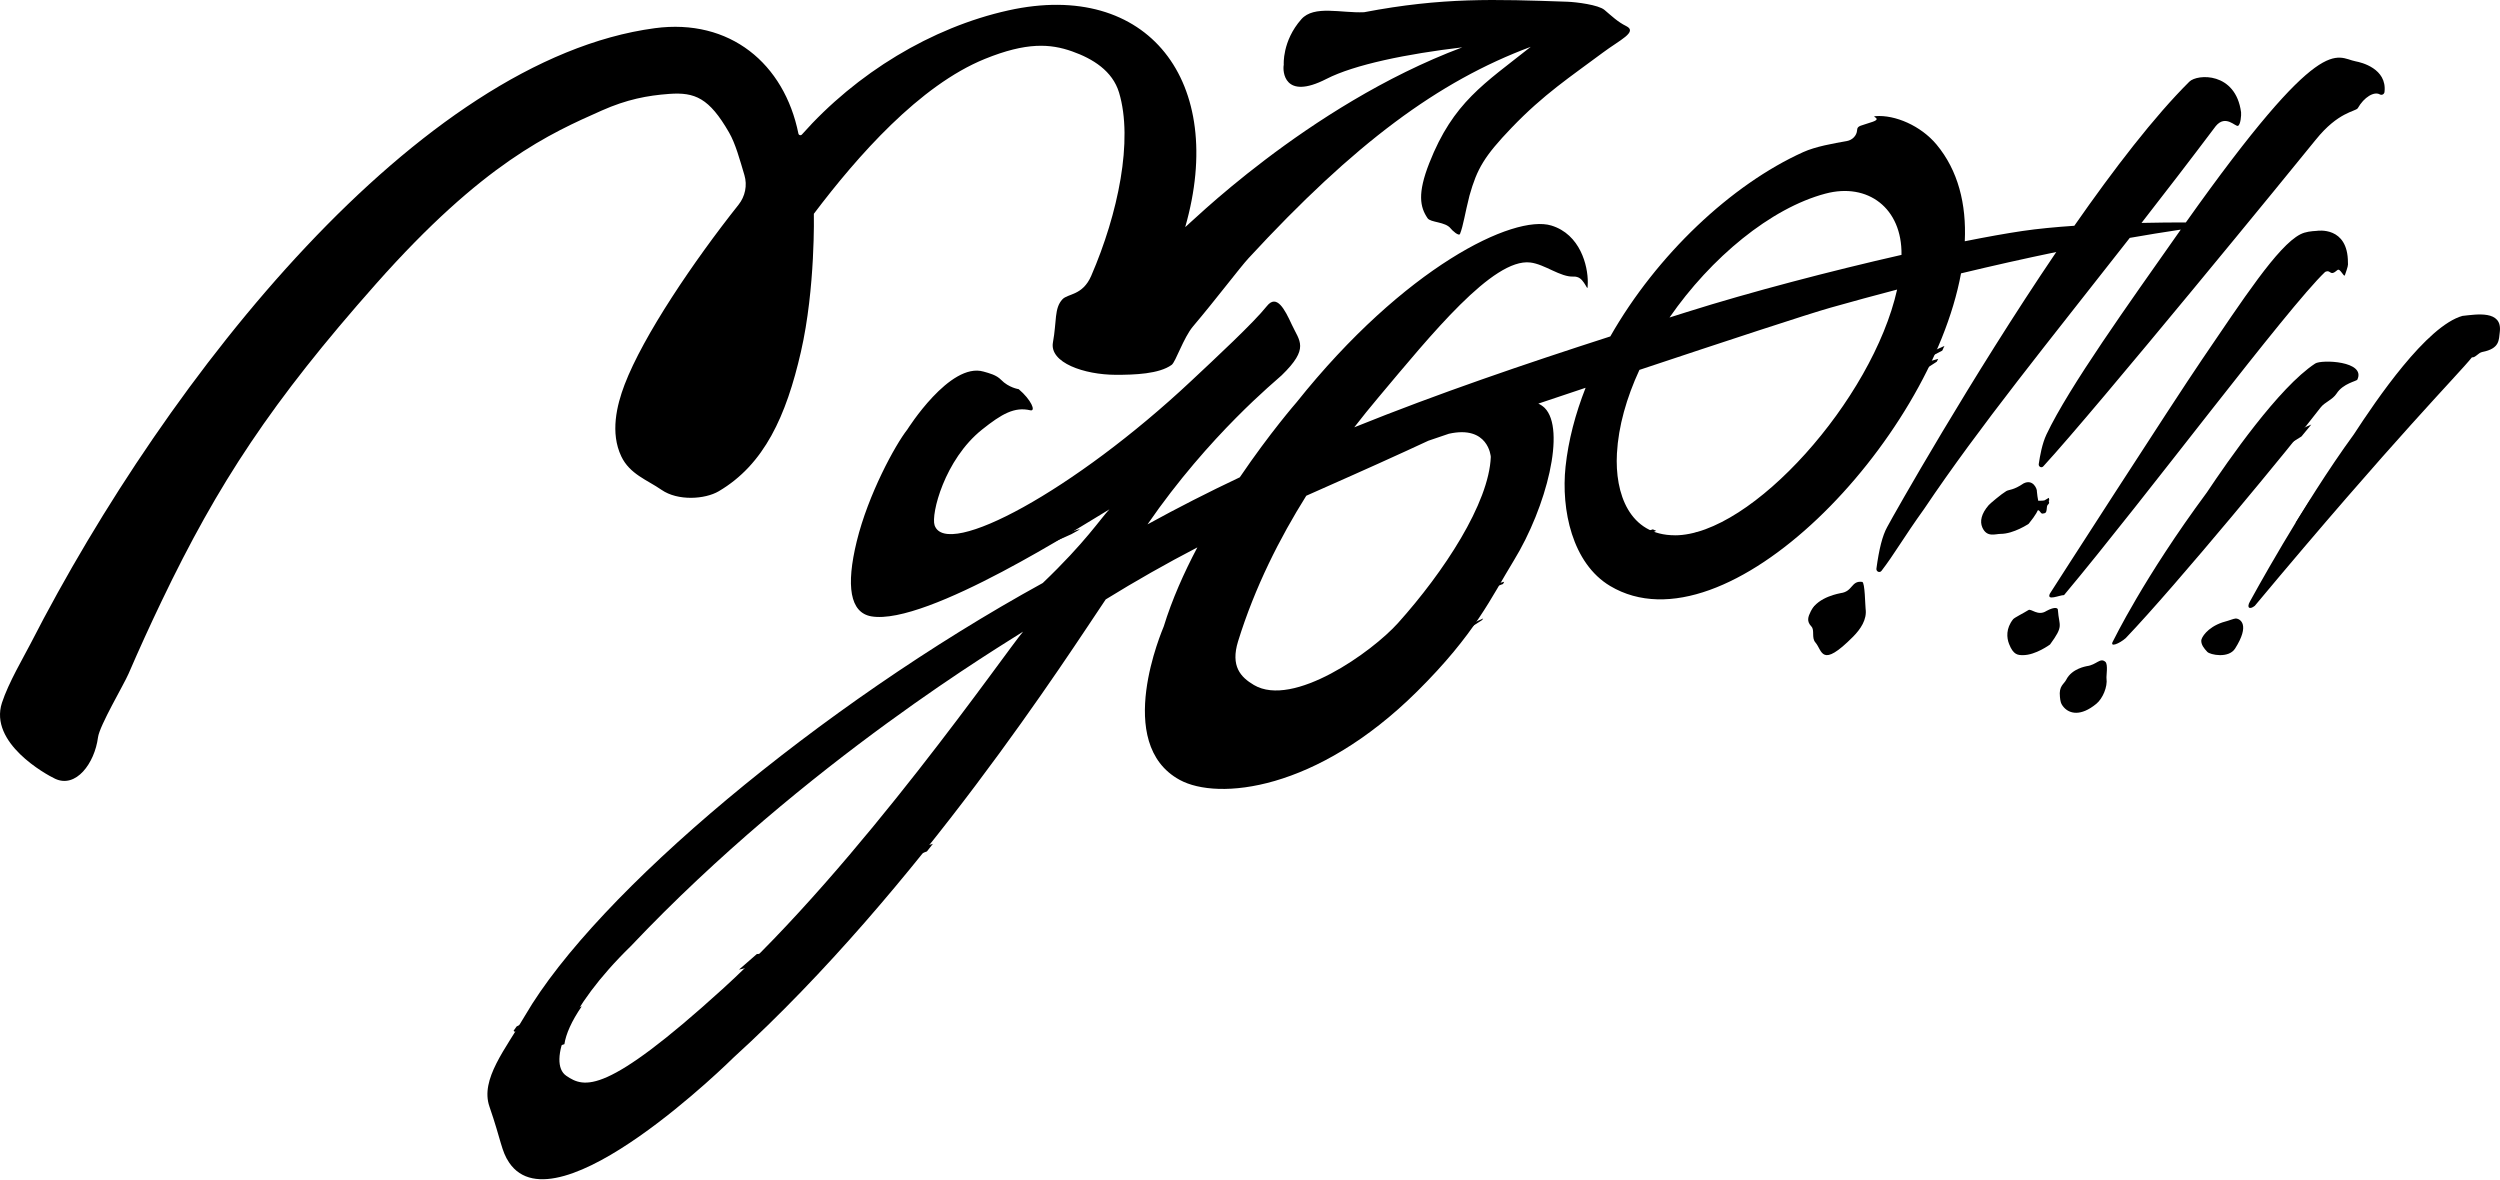
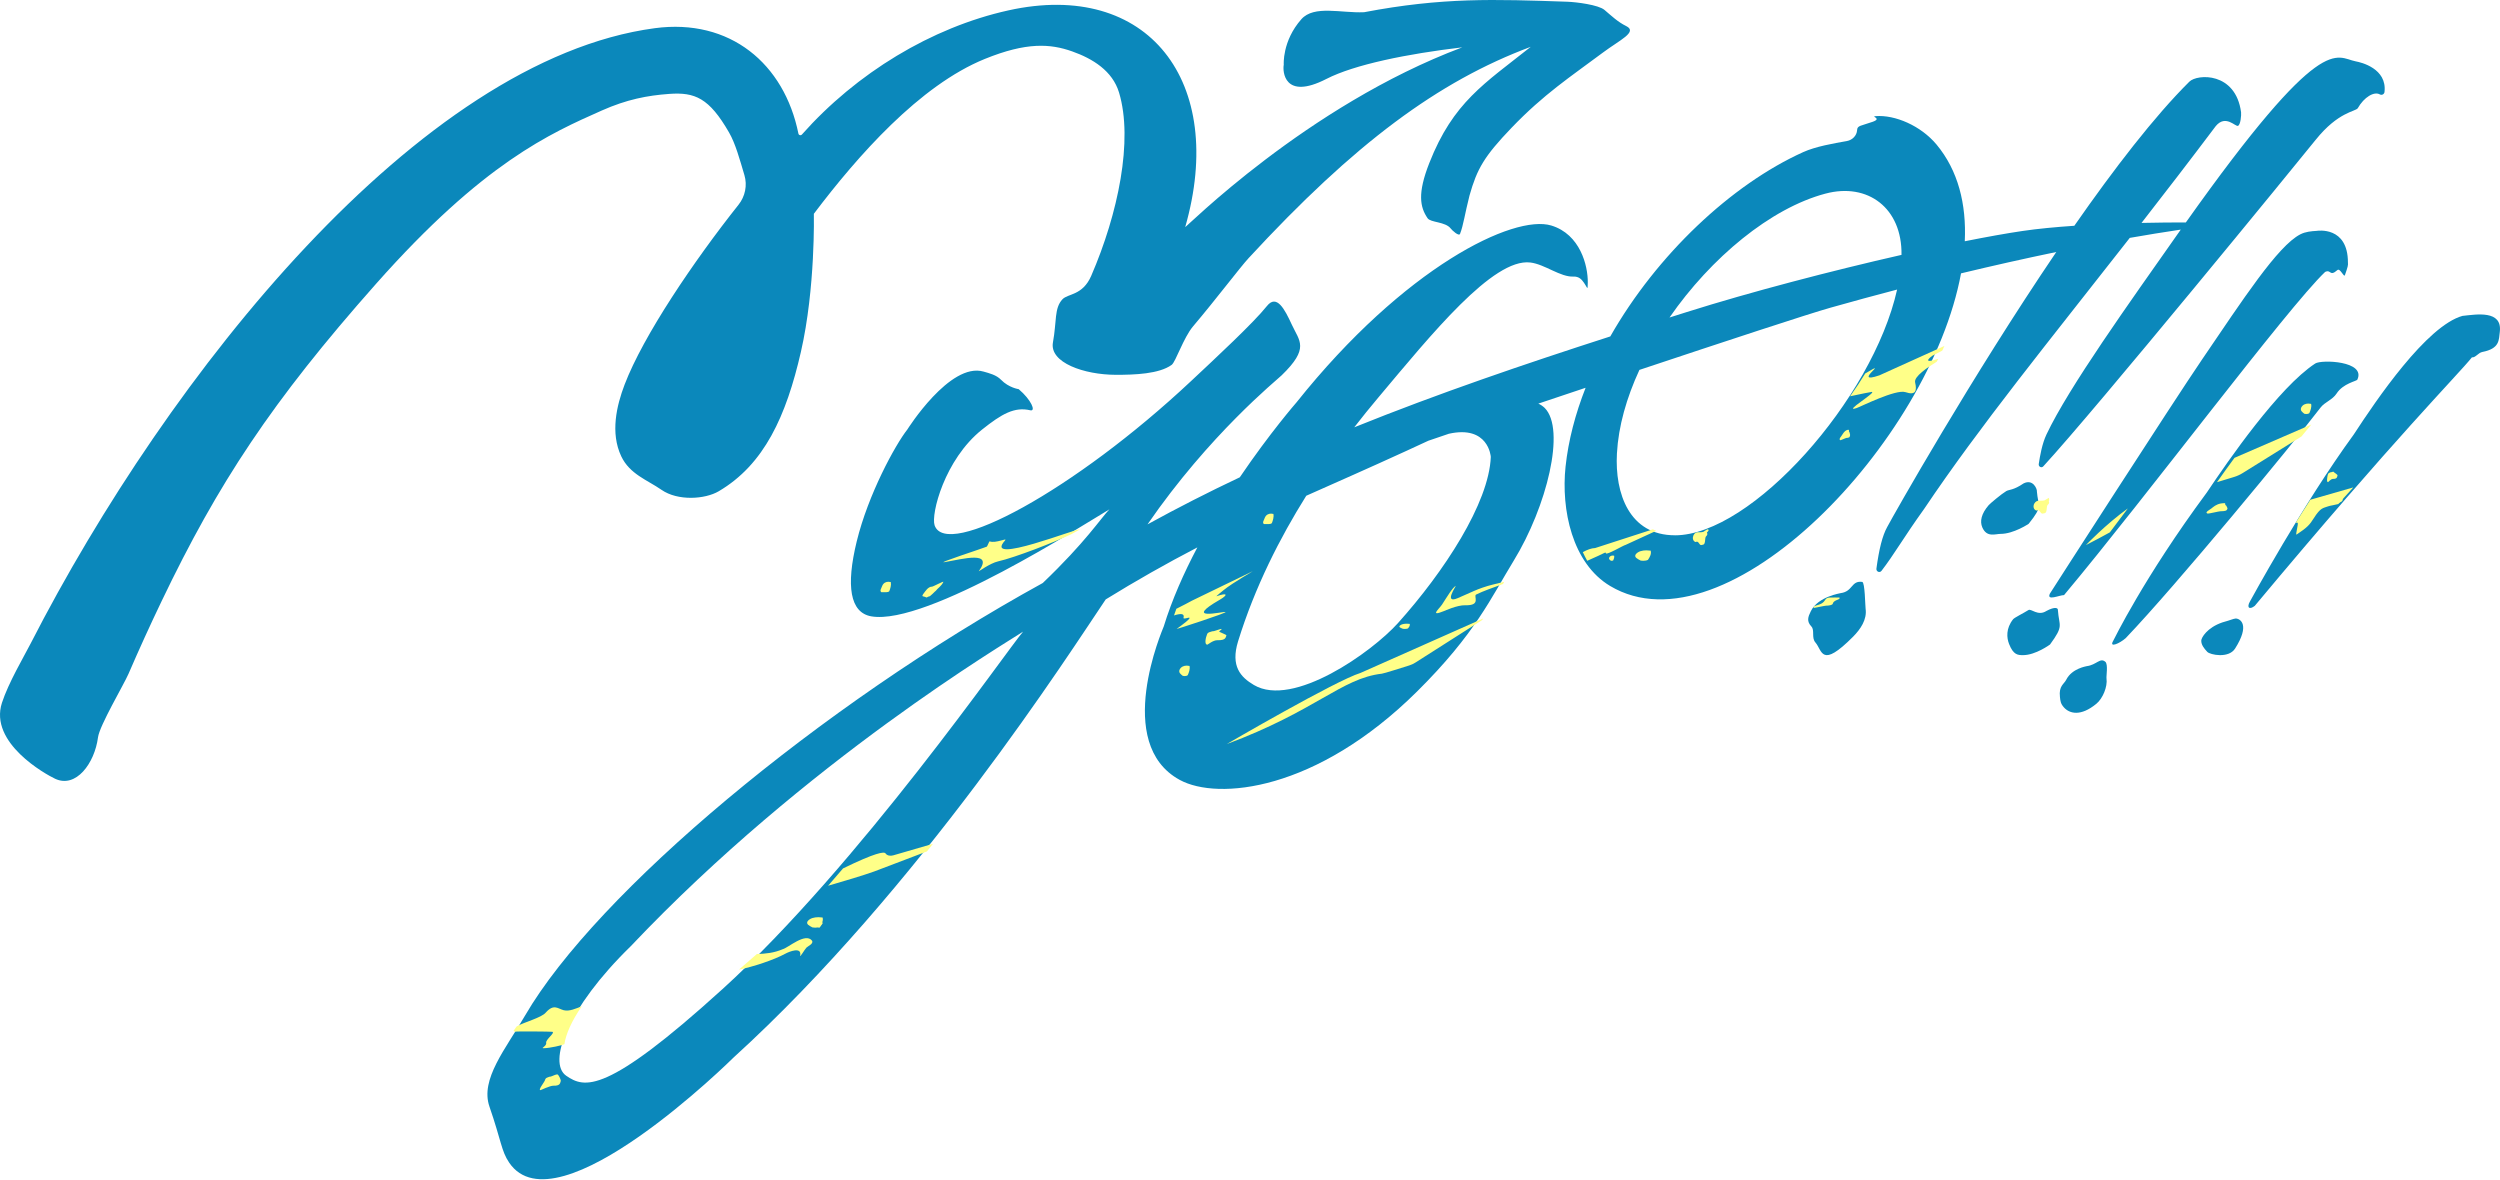
<svg xmlns="http://www.w3.org/2000/svg" width="477" height="225" fill="none">
-   <path d="M416.079 43.83c-.221.309-.435.61-.656.927-9.108 12.97-20.66 29.063-24.956 38.138-.837 1.773-1.238 4.077-1.472 5.635-.081.51.515.827.856.457 10.066-10.928 48.527-58.013 51.933-62.252.027-.034.047-.054.074-.087 4.27-5.313 7.529-5.347 7.998-5.992 1.231-2.17 3.145-3.25 4.209-2.646a.603.603 0 00.897-.45c.522-4.487-4.477-5.67-5.475-5.85-3.841-.72-6.183-6.28-32.424 30.73-2.483 0-5.381.02-8.46.093 4.531-5.817 9.256-11.95 14.168-18.478 1.888-2.277 3.748.181 4.243-.047.496-.222.643-2.035.583-2.586-1.024-7.731-8.359-7.341-9.872-5.837-6.659 6.61-14.369 16.624-21.944 27.492-3.574.242-6.981.565-9.892.994-3.052.45-6.799 1.122-11.009 1.962.328-7.08-1.258-13.488-5.387-18.452-3.012-3.613-7.951-5.709-11.625-5.42-1.017.08 1.318.41-.555 1.075-2.276.806-2.925.691-2.979 1.578v.034c-.073 1.047-.916 1.874-1.947 2.062-2.61.463-5.963 1.04-8.325 2.109-13.733 6.193-27.975 19.633-36.816 35.17-16.376 5.279-32.779 10.86-48.854 17.342a178.7 178.7 0 014.584-5.675c10.119-12.044 21.878-26.606 28.992-25.773 2.777.322 5.775 2.841 8.298 2.687.516-.034 1.125.161 1.606.725 1.024 1.196 1.058 2.351 1.078.397.033-3.191-1.439-9.183-6.96-10.862-7.154-2.176-27.995 7.9-48.601 33.726-.033.04-5.079 5.817-10.835 14.313a321.966 321.966 0 00-17.608 8.981c11.813-17.142 24.602-27.479 25.586-28.433 5.387-5.212 3.393-6.522 1.947-9.672-1.365-2.969-2.891-5.89-4.752-3.553-2.556 3.21-9.704 9.847-14.469 14.313-22.285 20.897-46.693 34.048-48.935 27.526-.722-2.109 1.874-12.533 9.055-18.27 3.775-3.009 6.197-4.38 9.189-3.68 1.158.268.181-2.016-2.202-4.03 0 0-1.88-.256-3.366-1.787-.904-.934-2.249-1.25-3.333-1.565-6.431-1.868-14.549 11.056-14.549 11.056-2.309 2.935-7.456 12.345-9.651 21.332-2.081 8.511-1.292 13.616 2.791 14.314 10.594 1.814 40.757-17.679 45.421-20.42-1.686 1.74-4.53 6.241-12.722 14.059-42.517 23.368-85.154 59.149-98.767 82.517-3.714 6.381-8.6 12.178-6.806 17.37 2.282 6.616 2.255 8.463 3.761 10.693 9.068 13.434 42.818-20.043 42.818-20.043 35.417-32.207 64.154-77.271 71.007-87.407a274.078 274.078 0 0117.487-9.927c-2.556 4.836-4.838 9.961-6.411 15.079-.207.578-9.724 22.347 3.065 29.292 7.255 3.943 26.054 2.157 45.261-16.872 11.15-11.05 14.161-17.968 18.444-24.96 6.298-10.277 9.986-25.081 5.903-29.158a4.371 4.371 0 00-1.204-.813c2.871-.96 5.902-1.981 9.021-3.023-1.954 4.97-3.293 10.035-3.828 15.046-.87 8.201 1.265 18.451 8.506 22.77 22.159 13.213 61.035-27.539 66.951-59.646a584.925 584.925 0 0118.177-4.077c-16.27 24.007-31.053 50.189-32.271 52.486-.91 1.646-1.546 4.205-2.048 7.913-.08.577.616.893.964.443 2.409-3.123 4.176-6.301 8.144-11.829 10.594-15.777 23.745-31.905 39.231-51.706a372.957 372.957 0 019.718-1.579v.02zM137.774 188.787c-22.219 20.177-26.268 18.847-29.735 16.469-3.587-2.465.134-12.862 12.314-24.725 33.483-35.371 71.904-58.04 74.855-60.015-3.031 3.466-31.32 44.56-57.427 68.271h-.007zM284.445 87.153c-.328 8.847-8.961 21.985-17.701 31.718-4.979 5.548-20.011 16.248-27.499 11.828-2.537-1.498-4.478-3.587-3.025-8.322 3.212-10.385 7.984-19.755 13.016-27.788 5.756-2.566 11.873-5.246 18.873-8.457 2.101-.96 3.634-1.685 4.424-2.041.033-.014 1.465-.504 3.908-1.33 7.543-1.686 8.004 4.332 7.998 4.386l.006.006zm63.873-50.215c8.044-2.136 14.623 2.747 14.489 11.694-13.465 3.063-28.838 7.08-40.931 10.895-1.111.35-2.222.705-3.333 1.054 7.911-11.425 19.301-20.869 29.768-23.643h.007zm-28.757 65.194c-8.661 0-11.471-7.926-11.05-15.623.281-5.18 1.834-10.62 4.29-15.933 16.243-5.414 32.177-10.666 36.481-11.875a675.089 675.089 0 0112.688-3.453c-4.704 21.01-27.813 46.891-42.403 46.891l-.006-.007zm122.487-58.085c-1.045.067-2.13.148-3.141.66-4.329 2.22-10.999 12.503-18.707 23.812-5.692 8.355-29.026 44.634-29.087 44.755-.672 1.457 1.839.27 2.707.27 15.796-18.875 42.563-54.73 49.809-61.655 1.181-.566.814.992 2.361-.37.496-.432 1.242 1.49 1.418.984.557-1.605.632-1.908.577-2.407.007-7.007-5.855-6.056-5.937-6.05z" fill="#000000" />
-   <path d="M355.319 111.028c-2.133-.296-1.766 1.836-4.117 2.139-.034.033-4.308.651-5.681 3.421-.564 1.132-.849 1.948.089 2.942.679.723-.028 2.138.774 3.059 1.346 1.547 1.04 5.08 7.196-1.118 1.399-1.415 2.67-3.257 2.378-5.304-.082-.566-.123-5.06-.639-5.132v-.007zm46.379 15.244c-.99-.867-1.68.595-3.543.829-.026.025-2.827.417-3.915 2.587-.443.886-1.439 1.158-1.205 3.283.085.778.117 1.272.749 1.987 1.068 1.208 3.198 1.796 6.201-.677 1.212-.993 2.163-3.246 1.935-4.846-.066-.443.338-2.682-.222-3.169v.006zm-13.057-32.541c.047-.384-.704-2.398-2.529-1.504-1.987 1.353-2.778 1.158-3.322 1.479-.899.529-3.073 2.36-3.342 2.669-1.442 1.662-1.711 3.11-1.227 4.243.858 1.989 2.476 1.246 3.502 1.246 2.483 0 5.335-1.913 5.348-1.926 2.805-3.487 1.792-3.23 1.564-6.2l.006-.007zm1.783 22.861c-1.6 1.017-2.877-.531-3.399-.192-.871.558-2.677 1.434-2.929 1.76-1.386 1.753-1.232 3.526-.761 4.722.826 2.098 1.684 2.118 2.671 2.118 2.386 0 5.127-2.019 5.14-2.032 2.696-3.679 1.722-3.407 1.503-6.542.045-.405-.471-.777-2.225.16v.006zm55.403-41.514c1.251-1.942 3.806-2.337 3.954-2.645 1.681-3.568-6.839-3.856-8.03-3.08-6.967 4.553-16.678 18.614-20.673 24.594-12.079 16.317-17.802 28.208-17.896 28.355-.8 1.36 1.231.489 2.407-.549 9.698-10.15 31.865-37.046 37.178-43.997.8-1.044 2.266-1.453 3.06-2.678zm24.07-14.824c-6.912 1.877-16.536 16.117-20.795 22.64-9.739 13.347-19.715 31.693-19.809 31.862-.668 1.158-.122 1.66.918.84 27.044-32.403 38.72-44.022 41.427-47.409.681.088 1.208-.88 1.984-1.03 3.341-.65 3.145-2.27 3.341-3.827.52-4.241-4.563-3.327-7.066-3.063v-.013zm-43.291 57.753c-.588.065-.888.282-2.562.742-2.932.993-4.05 2.939-4.044 3.491 0 .769.466 1.413 1.156 2.142.524.553 4.07 1.309 5.303-.644 2.868-4.529 1.016-5.659.147-5.738v.007zM127.665 17.918c4.93-.363 7.649.779 11.437 7.36 1.242 2.155 2.051 5.19 2.932 8.139.582 1.947.141 4.063-1.122 5.648-8.531 10.738-18.184 25.001-21.745 34.336-1.523 3.989-2.745 9.2-.634 13.659 1.61 3.411 4.95 4.506 7.682 6.4 3.107 2.156 8.284 1.82 10.923.268 8.691-5.117 12.873-14.357 15.672-26.58 2.799-12.221 2.472-26.358 2.472-26.358 8.344-11.033 20.175-24.49 32.627-29.548 7.956-3.23 12.486-2.914 16.661-1.437 3.928 1.39 7.696 3.714 8.945 7.857 2.732 9.073-.174 23.108-5.311 34.968-1.643 3.787-4.449 3.357-5.491 4.479-1.59 1.712-1.069 4.157-1.81 8.213-.715 3.882 5.985 6.178 11.971 6.192 3.594.006 8.277-.155 10.675-1.894.775-.564 2.245-5.171 4.089-7.354 4.469-5.278 8.905-11.18 10.601-13.02 20.222-21.907 36.195-33.733 53.832-40.314-8.832 7.018-14.791 10.55-19.36 22.175-2.285 5.809-1.777 8.407-.328 10.53.581.852 3.414.638 4.429 1.98.254.336 1.55 1.539 1.764 1.001.641-1.625.922-3.854 1.804-7.306 1.443-5.117 2.806-7.481 8.016-12.92 6.16-6.427 11.237-9.731 17.436-14.358 3.207-2.398 6.707-3.942 4.449-5.057-1.63-.806-2.739-1.894-4.155-3.09C304.984.922 300.755.39 299.038.33c-13.888-.477-23.789-.853-38.766 2.001-4.376.201-9.553-1.397-11.972 1.336-3.694 4.177-3.36 8.697-3.36 8.697-.234 1.141-.007 6.87 8.13 2.7 5.351-2.747 15.405-4.789 25.934-6.031-29.775 11.175-52.976 34.665-52.863 34.282 7.943-27.7-7.061-47.25-33.743-41.333-14.663 3.25-29 11.967-39.394 23.685a.385.385 0 01-.668-.181c-2.699-13.33-13.041-22.027-27.41-20.106C80.02 11.397 32.241 71.258 5.82 122.833c-1.242 2.425-4.215 7.454-5.451 11.269-2.485 7.642 8.33 13.632 10.148 14.485 3.981 1.874 7.542-2.955 8.183-7.904.287-2.236 4.93-10.06 5.826-12.135a388.666 388.666 0 016.306-13.84c10.762-22.464 20.99-38.064 40.924-60.56 20.482-23.115 33.229-28.689 43.062-33.06 4.777-2.123 8.705-2.868 12.847-3.17z" fill="#000000" />
-   <path d="M226.444 127c-.532 0-1.086.193-1.377.765-.241.58.218.865.604 1.185.102.033.226.05.357.05.212 0 .437-.05.59-.176.226-.496.481-1.152.343-1.765a2.638 2.638 0 00-.525-.059h.008zm-70.285 48c-.801 0-1.616.193-2.061.765-.356.58.326.865.912 1.185.148.033.341.05.533.05.319 0 .653-.05.882-.176.341-.496.719-1.152.519-1.765a5.797 5.797 0 00-.778-.059h-.007zm21.651-63.066c-.74 0-1.281.909-1.693 1.454-.328.546.083.3.624.609.137.031.315-.182.493-.182.295 0 1.131-.988 1.337-1.107.315-.466 1.02-.822 1.425-1.676.109-.237-1.946.909-2.193.909l.007-.007z" fill="#000000" />
-   <path d="M156.017 176.533c-.062.216.058.326.162.447.026.01.057.02.094.02.057 0 .115-.02.156-.065.063-.186.606-.708.569-.934-.042-.015-.569.251-.615.251-.141 0-.282.07-.361.286l-.005-.005zm86.15-76.548c.181 0 .375-.05.506-.175.193-.492.412-1.143.293-1.752a1.97 1.97 0 00-.449-.058c-.456 0-.93.192-1.18.759-.206.576-.525.91-.194 1.226.088.034.906 0 1.018 0h.006zM169.522 111c-.458 0-.934.192-1.184.759-.207.576-.526.909-.194 1.226.087.034.908 0 1.021 0 .181 0 .375-.05.507-.175.194-.492.413-1.143.294-1.752a2.01 2.01 0 00-.451-.058h.007zm271.446-33.941a2.658 2.658 0 00-.524-.059c-.532 0-1.086.193-1.377.765-.241.58.218.865.604 1.185.102.033.226.05.357.05.212 0 .437-.05.59-.177.226-.495.481-1.15.343-1.764h.007zM314.163 105c-.8 0-1.616.192-2.063.762-.361.576.327.861.911 1.185.155.033.335.053.533.053.318 0 .653-.053.885-.179.344-.496.713-1.152.516-1.761a5.856 5.856 0 00-.782-.053V105zm38.551-23c-.506 0-.832.353-1.116.797-.228.45-.852.947-.485 1.202.097.026 1.074-.444 1.199-.444.201 0 .416-.04.561-.137.215-.386.118-.517-.007-.987-.159-.026.007-.424-.159-.424l.007-.007zm71.695 14.007c-1.016 0-1.655.352-2.218.797-.453.445-1.703.943-.961 1.195.192.026 2.149-.445 2.397-.445.405 0 .831-.04 1.119-.14.433-.385.233-.51-.014-.989-.316-.026.021-.425-.316-.425l-.007.007zm-74.715 19.182c.2-.818 1.536-.698 1.272-1.177-.329-.027-1.379 0-1.729 0-1.058 0-.879.552-1.472.997-.272.26-1.101.466-1.601.645-.057.12-.114.233-.164.346.386-.027 2.179-.439 2.422-.439.422 0 1.2-.086 1.272-.372zm-42.661-8.809c-.12.293.109.433.305.593a.686.686 0 00.178.027.482.482 0 00.292-.087c.115-.246.241-.58.172-.886a1.097 1.097 0 00-.258-.027c-.27 0-.539.093-.689.387v-.007zM268.435 119c-.536 0-1.073.093-1.368.383-.241.291.215.43.608.591.098.016.224.026.358.026.214 0 .438-.026.59-.088.223-.249.473-.575.339-.881a5.793 5.793 0 00-.518-.026l-.009-.005zm-42.616-1.119c-.095.324.808-.034 1.025-.034.638 0-1.398 1.467-2.335 2.15-.156.115 9.856-3.131 9.313-3.232-.584-.108-8.261 1.805-1.039-2.366 1.432-.825 1.582-1.42-.665-.636-.183.061 1.31-1.136 1.324-1.149 1.758-1.447 6.264-3.976 5.464-3.571l-11.465 5.558c-.665.372-1.737.92-2.993 1.556-.163.425-.299.845-.448 1.271 1.29-.413 2.063-.392 1.812.453h.007zM446.96 95.414c0-.219.02-.385.04-.414-.331.333-.662.66-1 1 .53-.132.954-.31.96-.586z" fill="#000000" />
-   <path d="M438.006 99.755c.161-.031.296-.044.367-.013.251.124-.508 2.477-.161 2.241 2.064-1.378 2.469-1.856 3.266-3.116 1.292-2.043 1.742-1.894 2.739-2.26.386-.143 1.247-.248 1.935-.435.328-.366.649-.726.971-1.08v-.025h.019c.637-.707 1.254-1.396 1.858-2.067l-8.191 2.353A351.973 351.973 0 00438 99.76l.006-.006zm-82.127-28.49A75.008 75.008 0 01353 75.609c1.989-.421 3.943-.83 4.125-.83 1.051 0-5.659 3.995-2.906 3.087.742-.24 7.515-3.657 9.35-3.041 1.926.648 2.22-.214 1.835-1.868-.259-1.102 2.374-2.866 4.132-3.948.091-.175.182-.357.273-.532-3.502 1.115-1.148-.577-1.127-.59.735-.376 1.351-.694 1.898-.986L371 66l-12.411 5.615c-5.568 1.907 2.522-3.488-2.71-.356v.006zm-30.241 29.796l-.665.422c-.811.232-1.375-.257-1.86.654-.21.464-.152 1.068.377 1.283a.766.766 0 01.267-.066c.217 0 .319.166.427.323.101.166.21.323.427.323a.612.612 0 00.246-.058c.42-.025.456-.546.485-.927.043-.605.123-.621.304-.82a.452.452 0 00.072-.48c-.029-.058-.051-.108-.043-.116.593-.497.246-.696-.029-.555l-.008.017zm64.488-5.601c-.873.234-1.481-.251-2.004.66-.226.468-.164 1.078.406 1.295a.864.864 0 01.288-.067c.234 0 .343.167.46.326.11.167.227.326.461.326a.69.69 0 00.265-.058c.452-.026.491-.552.522-.936.047-.61.133-.627.328-.828a.431.431 0 00.078-.484c-.031-.059-.055-.109-.047-.117.062-.05.07-.076.117-.117a19.033 19.033 0 01-.07-.46c-.024 0-.047 0-.07.017l-.718.426-.016.017zm-284.755 101.4c.648.164-1.295 1.479-1.164 2.116.131.636-1.143 1.036-.468 1.024 1.205-.018 3.52-.558 3.947-.77.283-1.915 1.364-4.388 3.314-7.23-1.109.418-2.363 1.018-3.431.751-1.137-.284-1.874-1.284-3.417.425-.806 1.006-4.175 1.848-5.573 2.666-.193.273-.386.54-.579.812a.473.473 0 00.145.182c.365-.073 7.013-.024 7.233.031l-.007-.007zm127.27-76.418c1.358-.995-.774 0-1.197 0h-.12c-.327.129-.926.168-1.03.627-.215.503-.575 1.931.08 1.931.072 0 1.094-.866 1.9-.846 1.725.045 1.557-.607 1.725-.898.055-.213-1.573-.665-1.358-.82v.006zm-40.887-17.321c.556-.618-1.777.631-2.943.163-.074 0-.456 1.018-.53 1.018-.637.281-9.814 3.255-8.058 2.956 3.486-.6 9.432-2.262 6.523 1.737-.081.112 2.165-1.538 3.68-1.881 3.252-.737 10.727-3.649 13.991-5.192.53-.294 1.039-.575 1.529-.85.013-.013.047-.038.053-.05.114-.475-18.663 7.01-14.239 2.105l-.006-.006zm89.355 9.694l-2.98 1.312c-2.728 1.166-.285-2.349-.353-2.349-.604.274-1.642 2.044-2.619 3.546-.53.823-2.505 2.433.359 1.266.129-.054 2.525-1.144 4.018-1.106 3.183.092 1.534-1.746 2.111-2.044 1.208-.61 3.482-1.418 5.131-2.013L287 111c-.577.137-1.303.313-2.213.549a22.961 22.961 0 00-3.671 1.258l-.007.008zM104.924 205.44h-.097c-.265.129-.749.168-.833.627-.175.504-1.395 1.933-.859 1.933.058 0 1.814-.866 2.467-.847 1.394.045 1.259-.608 1.394-.898.046-.214-.342-1.009-.51-1.164-.148-.33-1.214.343-1.562.343v.006zM445.327 90.11c-.089-.247-.39 0-.602 0h-.059c-.165.091-.46.12-.519.465-.106.374-.289 1.425.041 1.425.036 0 .549-.642.95-.628.861.028.778-.451.861-.663.029-.155-.572-.493-.678-.606l.006.007zm-295.488 91.857c.745-.407 3.173-1.382 2.833.347-.106.526.819-1.101 1.191-1.501.266-.294 1.423-.73 1.071-1.335-1.264-1.621-4.549 1.376-5.607 1.634-1.636.711-3.259.867-4.915.915A188.644 188.644 0 01141 185c2.674-.532 6.631-1.831 8.839-3.033zm19.115-19.14c-.266-.376-1.927-.145-8.105 2.869A277.31 277.31 0 01158 169c3.238-.937 6.736-1.985 8.78-2.717l10.078-3.832c.383-.488.766-.97 1.142-1.451l-7.579 2.203c-.52.151-1.156.072-1.467-.376zM234 141.993c17.101-6.361 21.941-12.565 29.656-13.454.459-.052 3.761-1.118 5.192-1.559a4.956 4.956 0 001.198-.552l12.734-8.112.22-.316-23.412 10.395C254.849 129.849 234.007 142 234.007 142l-.007-.007zM398 104a156.885 156.885 0 004.554-2.421A619.03 619.03 0 00406 97c-4.266 3.076-8 6.994-8 6.994V104zm29.887-13.73l11.22-6.98c.686-.823 1.313-1.589 1.893-2.29l-14.66 6.356A268.89 268.89 0 00423 92c1.22-.373 2.447-.753 3.247-.99a6.94 6.94 0 001.64-.74zm-121.475 15.303c.137.386 3.401-1.566 3.74-1.602l5.848-2.687a10.125 10.125 0 01-.64-.284l-11.01 3.568c-.692.015-1.508.32-2.35.779.261.568.542 1.121.842 1.653 3.675-1.587 3.453-1.755 3.57-1.427z" fill="#000000" />
+   <path d="M416.079 43.83c-.221.309-.435.61-.656.927-9.108 12.97-20.66 29.063-24.956 38.138-.837 1.773-1.238 4.077-1.472 5.635-.081.51.515.827.856.457 10.066-10.928 48.527-58.013 51.933-62.252.027-.034.047-.054.074-.087 4.27-5.313 7.529-5.347 7.998-5.992 1.231-2.17 3.145-3.25 4.209-2.646a.603.603 0 00.897-.45c.522-4.487-4.477-5.67-5.475-5.85-3.841-.72-6.183-6.28-32.424 30.73-2.483 0-5.381.02-8.46.093 4.531-5.817 9.256-11.95 14.168-18.478 1.888-2.277 3.748.181 4.243-.047.496-.222.643-2.035.583-2.586-1.024-7.731-8.359-7.341-9.872-5.837-6.659 6.61-14.369 16.624-21.944 27.492-3.574.242-6.981.565-9.892.994-3.052.45-6.799 1.122-11.009 1.962.328-7.08-1.258-13.488-5.387-18.452-3.012-3.613-7.951-5.709-11.625-5.42-1.017.08 1.318.41-.555 1.075-2.276.806-2.925.691-2.979 1.578v.034c-.073 1.047-.916 1.874-1.947 2.062-2.61.463-5.963 1.04-8.325 2.109-13.733 6.193-27.975 19.633-36.816 35.17-16.376 5.279-32.779 10.86-48.854 17.342a178.7 178.7 0 014.584-5.675c10.119-12.044 21.878-26.606 28.992-25.773 2.777.322 5.775 2.841 8.298 2.687.516-.034 1.125.161 1.606.725 1.024 1.196 1.058 2.351 1.078.397.033-3.191-1.439-9.183-6.96-10.862-7.154-2.176-27.995 7.9-48.601 33.726-.033.04-5.079 5.817-10.835 14.313a321.966 321.966 0 00-17.608 8.981c11.813-17.142 24.602-27.479 25.586-28.433 5.387-5.212 3.393-6.522 1.947-9.672-1.365-2.969-2.891-5.89-4.752-3.553-2.556 3.21-9.704 9.847-14.469 14.313-22.285 20.897-46.693 34.048-48.935 27.526-.722-2.109 1.874-12.533 9.055-18.27 3.775-3.009 6.197-4.38 9.189-3.68 1.158.268.181-2.016-2.202-4.03 0 0-1.88-.256-3.366-1.787-.904-.934-2.249-1.25-3.333-1.565-6.431-1.868-14.549 11.056-14.549 11.056-2.309 2.935-7.456 12.345-9.651 21.332-2.081 8.511-1.292 13.616 2.791 14.314 10.594 1.814 40.757-17.679 45.421-20.42-1.686 1.74-4.53 6.241-12.722 14.059-42.517 23.368-85.154 59.149-98.767 82.517-3.714 6.381-8.6 12.178-6.806 17.37 2.282 6.616 2.255 8.463 3.761 10.693 9.068 13.434 42.818-20.043 42.818-20.043 35.417-32.207 64.154-77.271 71.007-87.407a274.078 274.078 0 0117.487-9.927c-2.556 4.836-4.838 9.961-6.411 15.079-.207.578-9.724 22.347 3.065 29.292 7.255 3.943 26.054 2.157 45.261-16.872 11.15-11.05 14.161-17.968 18.444-24.96 6.298-10.277 9.986-25.081 5.903-29.158a4.371 4.371 0 00-1.204-.813c2.871-.96 5.902-1.981 9.021-3.023-1.954 4.97-3.293 10.035-3.828 15.046-.87 8.201 1.265 18.451 8.506 22.77 22.159 13.213 61.035-27.539 66.951-59.646a584.925 584.925 0 0118.177-4.077c-16.27 24.007-31.053 50.189-32.271 52.486-.91 1.646-1.546 4.205-2.048 7.913-.08.577.616.893.964.443 2.409-3.123 4.176-6.301 8.144-11.829 10.594-15.777 23.745-31.905 39.231-51.706a372.957 372.957 0 019.718-1.579v.02zM137.774 188.787c-22.219 20.177-26.268 18.847-29.735 16.469-3.587-2.465.134-12.862 12.314-24.725 33.483-35.371 71.904-58.04 74.855-60.015-3.031 3.466-31.32 44.56-57.427 68.271h-.007zM284.445 87.153c-.328 8.847-8.961 21.985-17.701 31.718-4.979 5.548-20.011 16.248-27.499 11.828-2.537-1.498-4.478-3.587-3.025-8.322 3.212-10.385 7.984-19.755 13.016-27.788 5.756-2.566 11.873-5.246 18.873-8.457 2.101-.96 3.634-1.685 4.424-2.041.033-.014 1.465-.504 3.908-1.33 7.543-1.686 8.004 4.332 7.998 4.386l.006.006zm63.873-50.215c8.044-2.136 14.623 2.747 14.489 11.694-13.465 3.063-28.838 7.08-40.931 10.895-1.111.35-2.222.705-3.333 1.054 7.911-11.425 19.301-20.869 29.768-23.643h.007zm-28.757 65.194c-8.661 0-11.471-7.926-11.05-15.623.281-5.18 1.834-10.62 4.29-15.933 16.243-5.414 32.177-10.666 36.481-11.875a675.089 675.089 0 0112.688-3.453c-4.704 21.01-27.813 46.891-42.403 46.891l-.006-.007zm122.487-58.085c-1.045.067-2.13.148-3.141.66-4.329 2.22-10.999 12.503-18.707 23.812-5.692 8.355-29.026 44.634-29.087 44.755-.672 1.457 1.839.27 2.707.27 15.796-18.875 42.563-54.73 49.809-61.655 1.181-.566.814.992 2.361-.37.496-.432 1.242 1.49 1.418.984.557-1.605.632-1.908.577-2.407.007-7.007-5.855-6.056-5.937-6.05z" fill="#0B88BB" />
+   <path d="M355.319 111.028c-2.133-.296-1.766 1.836-4.117 2.139-.034.033-4.308.651-5.681 3.421-.564 1.132-.849 1.948.089 2.942.679.723-.028 2.138.774 3.059 1.346 1.547 1.04 5.08 7.196-1.118 1.399-1.415 2.67-3.257 2.378-5.304-.082-.566-.123-5.06-.639-5.132v-.007zm46.379 15.244c-.99-.867-1.68.595-3.543.829-.026.025-2.827.417-3.915 2.587-.443.886-1.439 1.158-1.205 3.283.085.778.117 1.272.749 1.987 1.068 1.208 3.198 1.796 6.201-.677 1.212-.993 2.163-3.246 1.935-4.846-.066-.443.338-2.682-.222-3.169v.006zm-13.057-32.541c.047-.384-.704-2.398-2.529-1.504-1.987 1.353-2.778 1.158-3.322 1.479-.899.529-3.073 2.36-3.342 2.669-1.442 1.662-1.711 3.11-1.227 4.243.858 1.989 2.476 1.246 3.502 1.246 2.483 0 5.335-1.913 5.348-1.926 2.805-3.487 1.792-3.23 1.564-6.2l.006-.007zm1.783 22.861c-1.6 1.017-2.877-.531-3.399-.192-.871.558-2.677 1.434-2.929 1.76-1.386 1.753-1.232 3.526-.761 4.722.826 2.098 1.684 2.118 2.671 2.118 2.386 0 5.127-2.019 5.14-2.032 2.696-3.679 1.722-3.407 1.503-6.542.045-.405-.471-.777-2.225.16v.006zm55.403-41.514c1.251-1.942 3.806-2.337 3.954-2.645 1.681-3.568-6.839-3.856-8.03-3.08-6.967 4.553-16.678 18.614-20.673 24.594-12.079 16.317-17.802 28.208-17.896 28.355-.8 1.36 1.231.489 2.407-.549 9.698-10.15 31.865-37.046 37.178-43.997.8-1.044 2.266-1.453 3.06-2.678zm24.07-14.824c-6.912 1.877-16.536 16.117-20.795 22.64-9.739 13.347-19.715 31.693-19.809 31.862-.668 1.158-.122 1.66.918.84 27.044-32.403 38.72-44.022 41.427-47.409.681.088 1.208-.88 1.984-1.03 3.341-.65 3.145-2.27 3.341-3.827.52-4.241-4.563-3.327-7.066-3.063v-.013zm-43.291 57.753c-.588.065-.888.282-2.562.742-2.932.993-4.05 2.939-4.044 3.491 0 .769.466 1.413 1.156 2.142.524.553 4.07 1.309 5.303-.644 2.868-4.529 1.016-5.659.147-5.738v.007zM127.665 17.918c4.93-.363 7.649.779 11.437 7.36 1.242 2.155 2.051 5.19 2.932 8.139.582 1.947.141 4.063-1.122 5.648-8.531 10.738-18.184 25.001-21.745 34.336-1.523 3.989-2.745 9.2-.634 13.659 1.61 3.411 4.95 4.506 7.682 6.4 3.107 2.156 8.284 1.82 10.923.268 8.691-5.117 12.873-14.357 15.672-26.58 2.799-12.221 2.472-26.358 2.472-26.358 8.344-11.033 20.175-24.49 32.627-29.548 7.956-3.23 12.486-2.914 16.661-1.437 3.928 1.39 7.696 3.714 8.945 7.857 2.732 9.073-.174 23.108-5.311 34.968-1.643 3.787-4.449 3.357-5.491 4.479-1.59 1.712-1.069 4.157-1.81 8.213-.715 3.882 5.985 6.178 11.971 6.192 3.594.006 8.277-.155 10.675-1.894.775-.564 2.245-5.171 4.089-7.354 4.469-5.278 8.905-11.18 10.601-13.02 20.222-21.907 36.195-33.733 53.832-40.314-8.832 7.018-14.791 10.55-19.36 22.175-2.285 5.809-1.777 8.407-.328 10.53.581.852 3.414.638 4.429 1.98.254.336 1.55 1.539 1.764 1.001.641-1.625.922-3.854 1.804-7.306 1.443-5.117 2.806-7.481 8.016-12.92 6.16-6.427 11.237-9.731 17.436-14.358 3.207-2.398 6.707-3.942 4.449-5.057-1.63-.806-2.739-1.894-4.155-3.09C304.984.922 300.755.39 299.038.33c-13.888-.477-23.789-.853-38.766 2.001-4.376.201-9.553-1.397-11.972 1.336-3.694 4.177-3.36 8.697-3.36 8.697-.234 1.141-.007 6.87 8.13 2.7 5.351-2.747 15.405-4.789 25.934-6.031-29.775 11.175-52.976 34.665-52.863 34.282 7.943-27.7-7.061-47.25-33.743-41.333-14.663 3.25-29 11.967-39.394 23.685a.385.385 0 01-.668-.181c-2.699-13.33-13.041-22.027-27.41-20.106C80.02 11.397 32.241 71.258 5.82 122.833c-1.242 2.425-4.215 7.454-5.451 11.269-2.485 7.642 8.33 13.632 10.148 14.485 3.981 1.874 7.542-2.955 8.183-7.904.287-2.236 4.93-10.06 5.826-12.135a388.666 388.666 0 016.306-13.84c10.762-22.464 20.99-38.064 40.924-60.56 20.482-23.115 33.229-28.689 43.062-33.06 4.777-2.123 8.705-2.868 12.847-3.17z" fill="#0B88BB" />
+   <path d="M226.444 127c-.532 0-1.086.193-1.377.765-.241.58.218.865.604 1.185.102.033.226.05.357.05.212 0 .437-.05.59-.176.226-.496.481-1.152.343-1.765a2.638 2.638 0 00-.525-.059h.008zm-70.285 48c-.801 0-1.616.193-2.061.765-.356.58.326.865.912 1.185.148.033.341.05.533.05.319 0 .653-.05.882-.176.341-.496.719-1.152.519-1.765a5.797 5.797 0 00-.778-.059h-.007zm21.651-63.066c-.74 0-1.281.909-1.693 1.454-.328.546.083.3.624.609.137.031.315-.182.493-.182.295 0 1.131-.988 1.337-1.107.315-.466 1.02-.822 1.425-1.676.109-.237-1.946.909-2.193.909l.007-.007z" fill="#FF8" />
+   <path d="M156.017 176.533c-.062.216.058.326.162.447.026.01.057.02.094.02.057 0 .115-.02.156-.065.063-.186.606-.708.569-.934-.042-.015-.569.251-.615.251-.141 0-.282.07-.361.286l-.005-.005zm86.15-76.548c.181 0 .375-.05.506-.175.193-.492.412-1.143.293-1.752a1.97 1.97 0 00-.449-.058c-.456 0-.93.192-1.18.759-.206.576-.525.91-.194 1.226.088.034.906 0 1.018 0h.006zM169.522 111c-.458 0-.934.192-1.184.759-.207.576-.526.909-.194 1.226.087.034.908 0 1.021 0 .181 0 .375-.05.507-.175.194-.492.413-1.143.294-1.752a2.01 2.01 0 00-.451-.058h.007zm271.446-33.941a2.658 2.658 0 00-.524-.059c-.532 0-1.086.193-1.377.765-.241.58.218.865.604 1.185.102.033.226.05.357.05.212 0 .437-.05.59-.177.226-.495.481-1.15.343-1.764h.007zM314.163 105c-.8 0-1.616.192-2.063.762-.361.576.327.861.911 1.185.155.033.335.053.533.053.318 0 .653-.053.885-.179.344-.496.713-1.152.516-1.761a5.856 5.856 0 00-.782-.053V105zm38.551-23c-.506 0-.832.353-1.116.797-.228.45-.852.947-.485 1.202.097.026 1.074-.444 1.199-.444.201 0 .416-.04.561-.137.215-.386.118-.517-.007-.987-.159-.026.007-.424-.159-.424l.007-.007zm71.695 14.007c-1.016 0-1.655.352-2.218.797-.453.445-1.703.943-.961 1.195.192.026 2.149-.445 2.397-.445.405 0 .831-.04 1.119-.14.433-.385.233-.51-.014-.989-.316-.026.021-.425-.316-.425l-.007.007zm-74.715 19.182c.2-.818 1.536-.698 1.272-1.177-.329-.027-1.379 0-1.729 0-1.058 0-.879.552-1.472.997-.272.26-1.101.466-1.601.645-.057.12-.114.233-.164.346.386-.027 2.179-.439 2.422-.439.422 0 1.2-.086 1.272-.372zm-42.661-8.809c-.12.293.109.433.305.593a.686.686 0 00.178.027.482.482 0 00.292-.087c.115-.246.241-.58.172-.886a1.097 1.097 0 00-.258-.027c-.27 0-.539.093-.689.387v-.007zM268.435 119c-.536 0-1.073.093-1.368.383-.241.291.215.43.608.591.098.016.224.026.358.026.214 0 .438-.026.59-.088.223-.249.473-.575.339-.881a5.793 5.793 0 00-.518-.026l-.009-.005zm-42.616-1.119c-.095.324.808-.034 1.025-.034.638 0-1.398 1.467-2.335 2.15-.156.115 9.856-3.131 9.313-3.232-.584-.108-8.261 1.805-1.039-2.366 1.432-.825 1.582-1.42-.665-.636-.183.061 1.31-1.136 1.324-1.149 1.758-1.447 6.264-3.976 5.464-3.571l-11.465 5.558c-.665.372-1.737.92-2.993 1.556-.163.425-.299.845-.448 1.271 1.29-.413 2.063-.392 1.812.453h.007zM446.96 95.414c0-.219.02-.385.04-.414-.331.333-.662.66-1 1 .53-.132.954-.31.96-.586z" fill="#FF8" />
+   <path d="M438.006 99.755c.161-.031.296-.044.367-.013.251.124-.508 2.477-.161 2.241 2.064-1.378 2.469-1.856 3.266-3.116 1.292-2.043 1.742-1.894 2.739-2.26.386-.143 1.247-.248 1.935-.435.328-.366.649-.726.971-1.08v-.025h.019c.637-.707 1.254-1.396 1.858-2.067l-8.191 2.353A351.973 351.973 0 00438 99.76l.006-.006zm-82.127-28.49A75.008 75.008 0 01353 75.609c1.989-.421 3.943-.83 4.125-.83 1.051 0-5.659 3.995-2.906 3.087.742-.24 7.515-3.657 9.35-3.041 1.926.648 2.22-.214 1.835-1.868-.259-1.102 2.374-2.866 4.132-3.948.091-.175.182-.357.273-.532-3.502 1.115-1.148-.577-1.127-.59.735-.376 1.351-.694 1.898-.986L371 66l-12.411 5.615c-5.568 1.907 2.522-3.488-2.71-.356v.006zm-30.241 29.796l-.665.422c-.811.232-1.375-.257-1.86.654-.21.464-.152 1.068.377 1.283a.766.766 0 01.267-.066c.217 0 .319.166.427.323.101.166.21.323.427.323a.612.612 0 00.246-.058c.42-.025.456-.546.485-.927.043-.605.123-.621.304-.82a.452.452 0 00.072-.48c-.029-.058-.051-.108-.043-.116.593-.497.246-.696-.029-.555l-.008.017zm64.488-5.601c-.873.234-1.481-.251-2.004.66-.226.468-.164 1.078.406 1.295a.864.864 0 01.288-.067c.234 0 .343.167.46.326.11.167.227.326.461.326a.69.69 0 00.265-.058c.452-.026.491-.552.522-.936.047-.61.133-.627.328-.828a.431.431 0 00.078-.484c-.031-.059-.055-.109-.047-.117.062-.05.07-.076.117-.117a19.033 19.033 0 01-.07-.46c-.024 0-.047 0-.07.017l-.718.426-.016.017zm-284.755 101.4c.648.164-1.295 1.479-1.164 2.116.131.636-1.143 1.036-.468 1.024 1.205-.018 3.52-.558 3.947-.77.283-1.915 1.364-4.388 3.314-7.23-1.109.418-2.363 1.018-3.431.751-1.137-.284-1.874-1.284-3.417.425-.806 1.006-4.175 1.848-5.573 2.666-.193.273-.386.54-.579.812a.473.473 0 00.145.182c.365-.073 7.013-.024 7.233.031l-.007-.007zm127.27-76.418c1.358-.995-.774 0-1.197 0h-.12c-.327.129-.926.168-1.03.627-.215.503-.575 1.931.08 1.931.072 0 1.094-.866 1.9-.846 1.725.045 1.557-.607 1.725-.898.055-.213-1.573-.665-1.358-.82v.006zm-40.887-17.321c.556-.618-1.777.631-2.943.163-.074 0-.456 1.018-.53 1.018-.637.281-9.814 3.255-8.058 2.956 3.486-.6 9.432-2.262 6.523 1.737-.081.112 2.165-1.538 3.68-1.881 3.252-.737 10.727-3.649 13.991-5.192.53-.294 1.039-.575 1.529-.85.013-.013.047-.038.053-.05.114-.475-18.663 7.01-14.239 2.105l-.006-.006zm89.355 9.694l-2.98 1.312c-2.728 1.166-.285-2.349-.353-2.349-.604.274-1.642 2.044-2.619 3.546-.53.823-2.505 2.433.359 1.266.129-.054 2.525-1.144 4.018-1.106 3.183.092 1.534-1.746 2.111-2.044 1.208-.61 3.482-1.418 5.131-2.013L287 111c-.577.137-1.303.313-2.213.549a22.961 22.961 0 00-3.671 1.258l-.007.008zM104.924 205.44h-.097c-.265.129-.749.168-.833.627-.175.504-1.395 1.933-.859 1.933.058 0 1.814-.866 2.467-.847 1.394.045 1.259-.608 1.394-.898.046-.214-.342-1.009-.51-1.164-.148-.33-1.214.343-1.562.343v.006zM445.327 90.11c-.089-.247-.39 0-.602 0h-.059c-.165.091-.46.12-.519.465-.106.374-.289 1.425.041 1.425.036 0 .549-.642.95-.628.861.028.778-.451.861-.663.029-.155-.572-.493-.678-.606l.006.007zm-295.488 91.857c.745-.407 3.173-1.382 2.833.347-.106.526.819-1.101 1.191-1.501.266-.294 1.423-.73 1.071-1.335-1.264-1.621-4.549 1.376-5.607 1.634-1.636.711-3.259.867-4.915.915A188.644 188.644 0 01141 185c2.674-.532 6.631-1.831 8.839-3.033zm19.115-19.14c-.266-.376-1.927-.145-8.105 2.869A277.31 277.31 0 01158 169c3.238-.937 6.736-1.985 8.78-2.717l10.078-3.832c.383-.488.766-.97 1.142-1.451l-7.579 2.203c-.52.151-1.156.072-1.467-.376zM234 141.993c17.101-6.361 21.941-12.565 29.656-13.454.459-.052 3.761-1.118 5.192-1.559a4.956 4.956 0 001.198-.552l12.734-8.112.22-.316-23.412 10.395C254.849 129.849 234.007 142 234.007 142l-.007-.007zM398 104a156.885 156.885 0 004.554-2.421A619.03 619.03 0 00406 97c-4.266 3.076-8 6.994-8 6.994V104zm29.887-13.73l11.22-6.98c.686-.823 1.313-1.589 1.893-2.29l-14.66 6.356A268.89 268.89 0 00423 92c1.22-.373 2.447-.753 3.247-.99a6.94 6.94 0 001.64-.74zm-121.475 15.303c.137.386 3.401-1.566 3.74-1.602l5.848-2.687a10.125 10.125 0 01-.64-.284l-11.01 3.568c-.692.015-1.508.32-2.35.779.261.568.542 1.121.842 1.653 3.675-1.587 3.453-1.755 3.57-1.427z" fill="#FF8" />
</svg>
